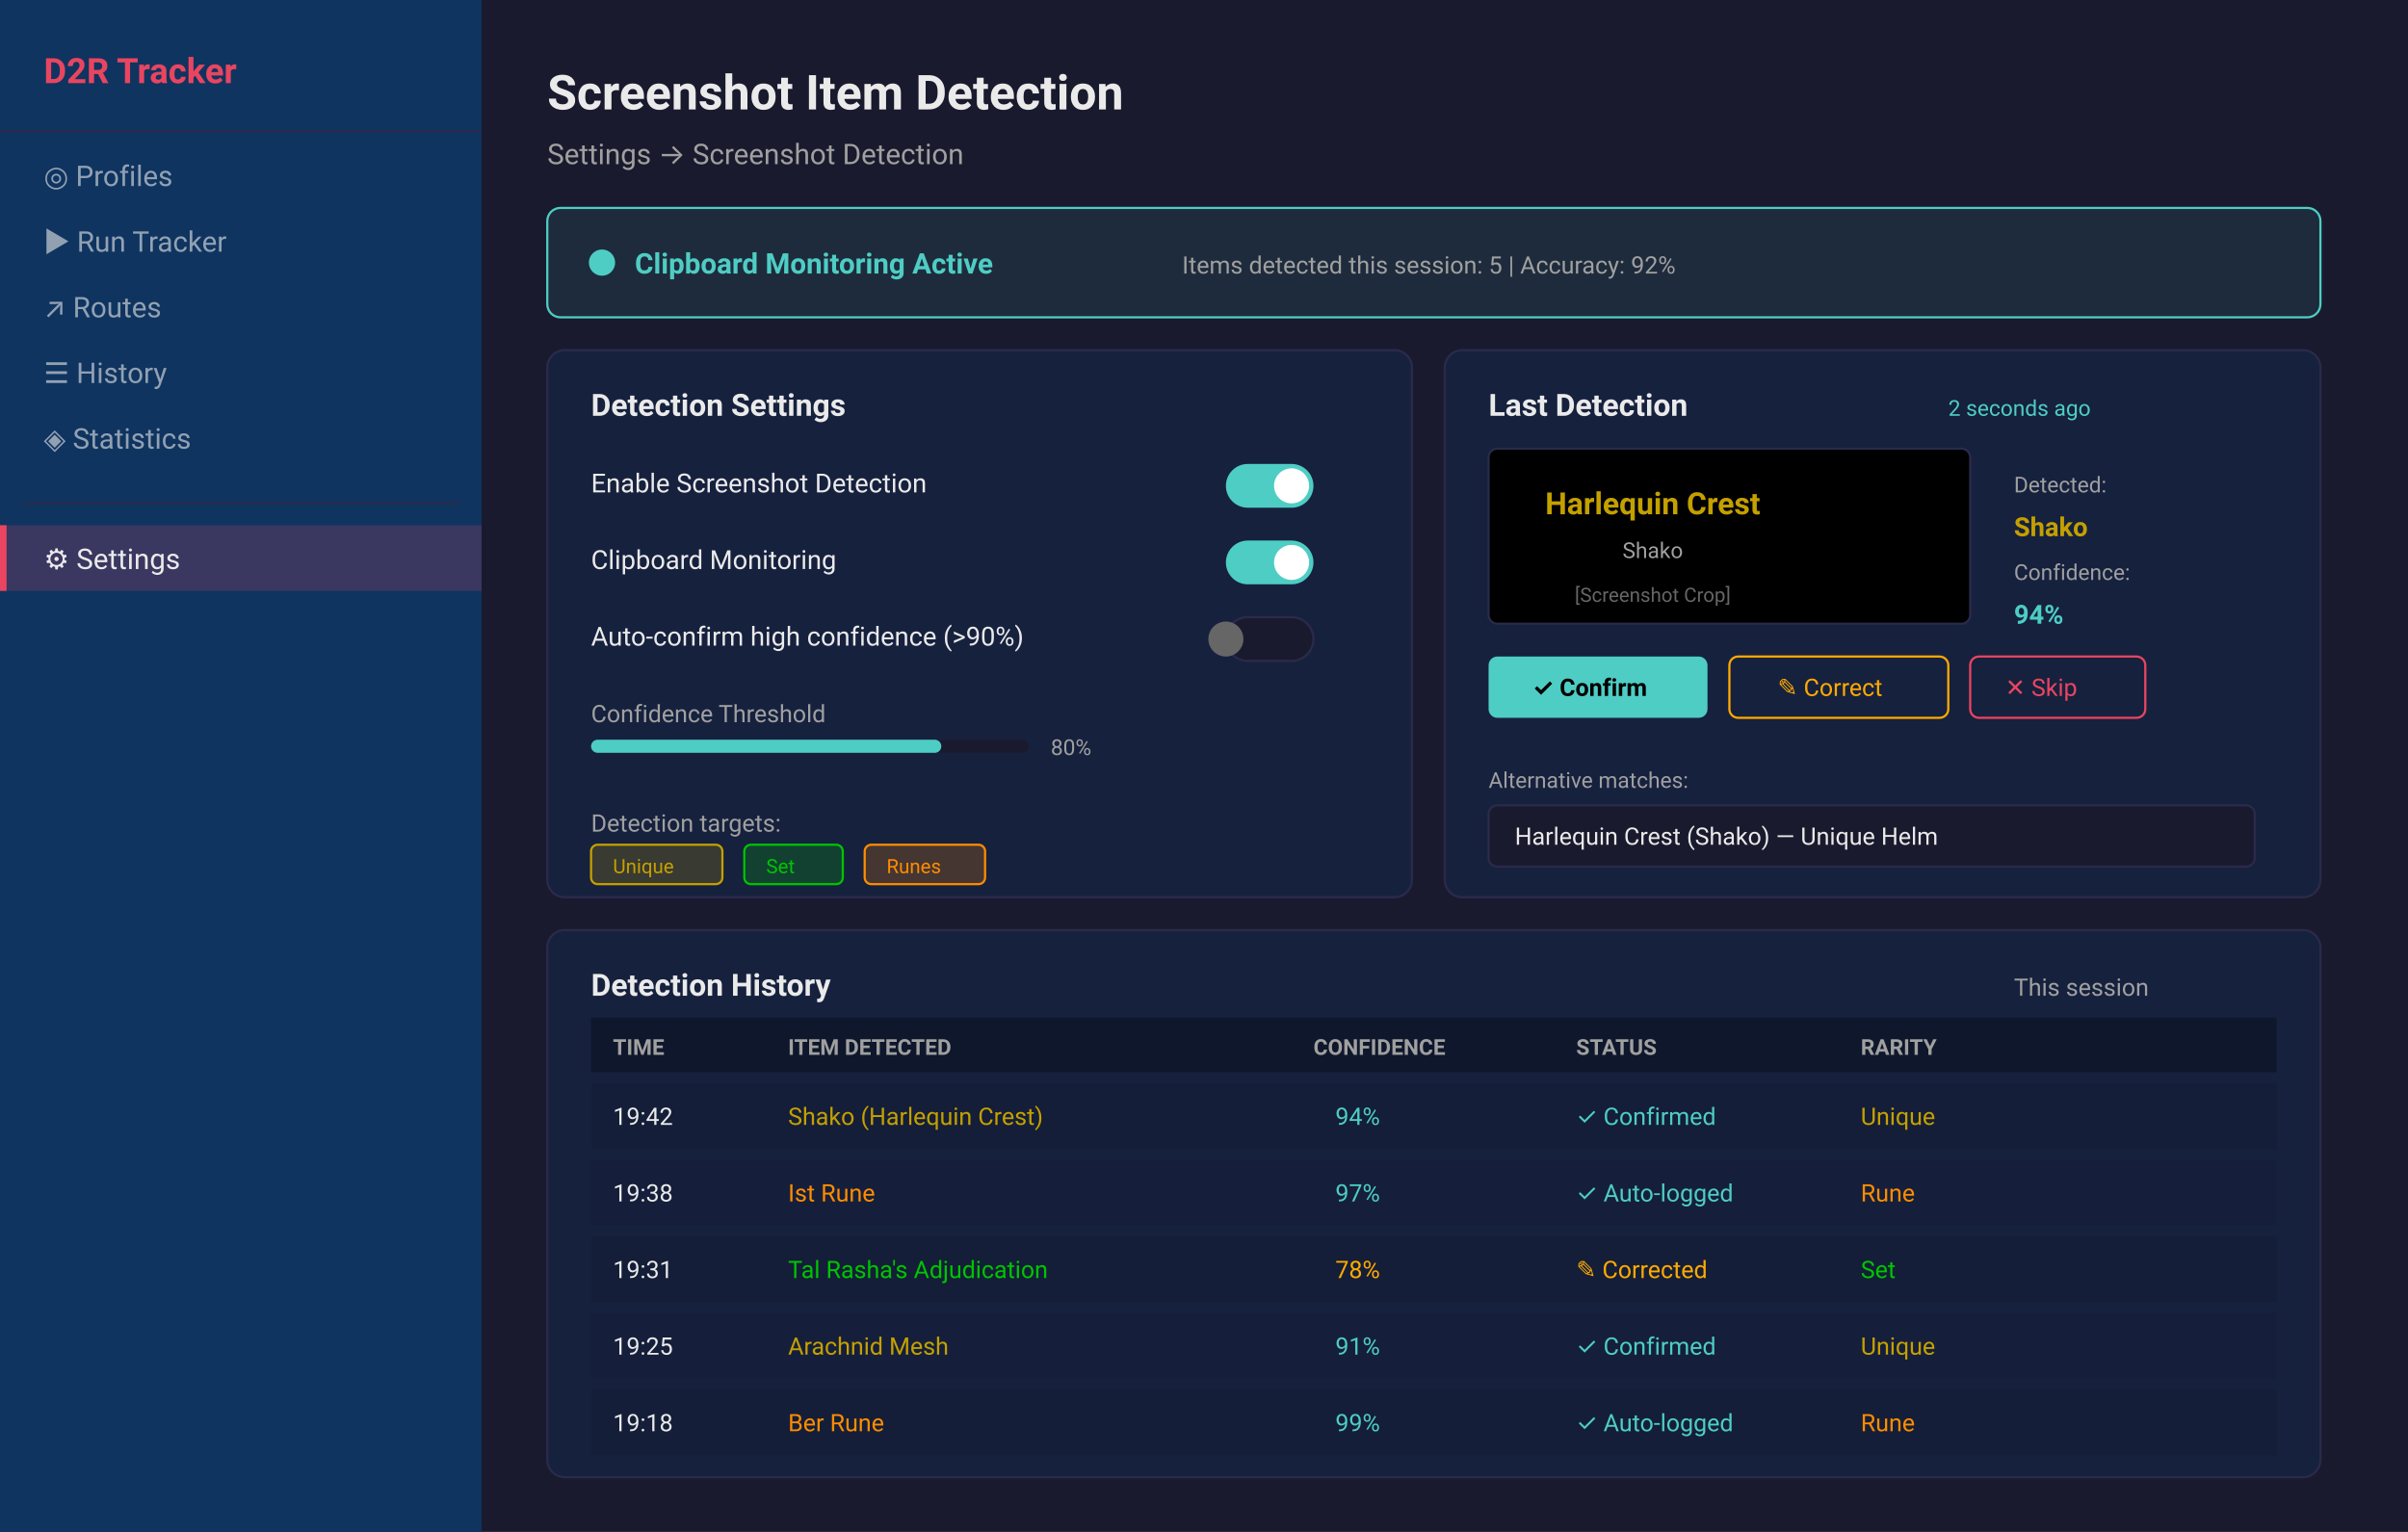
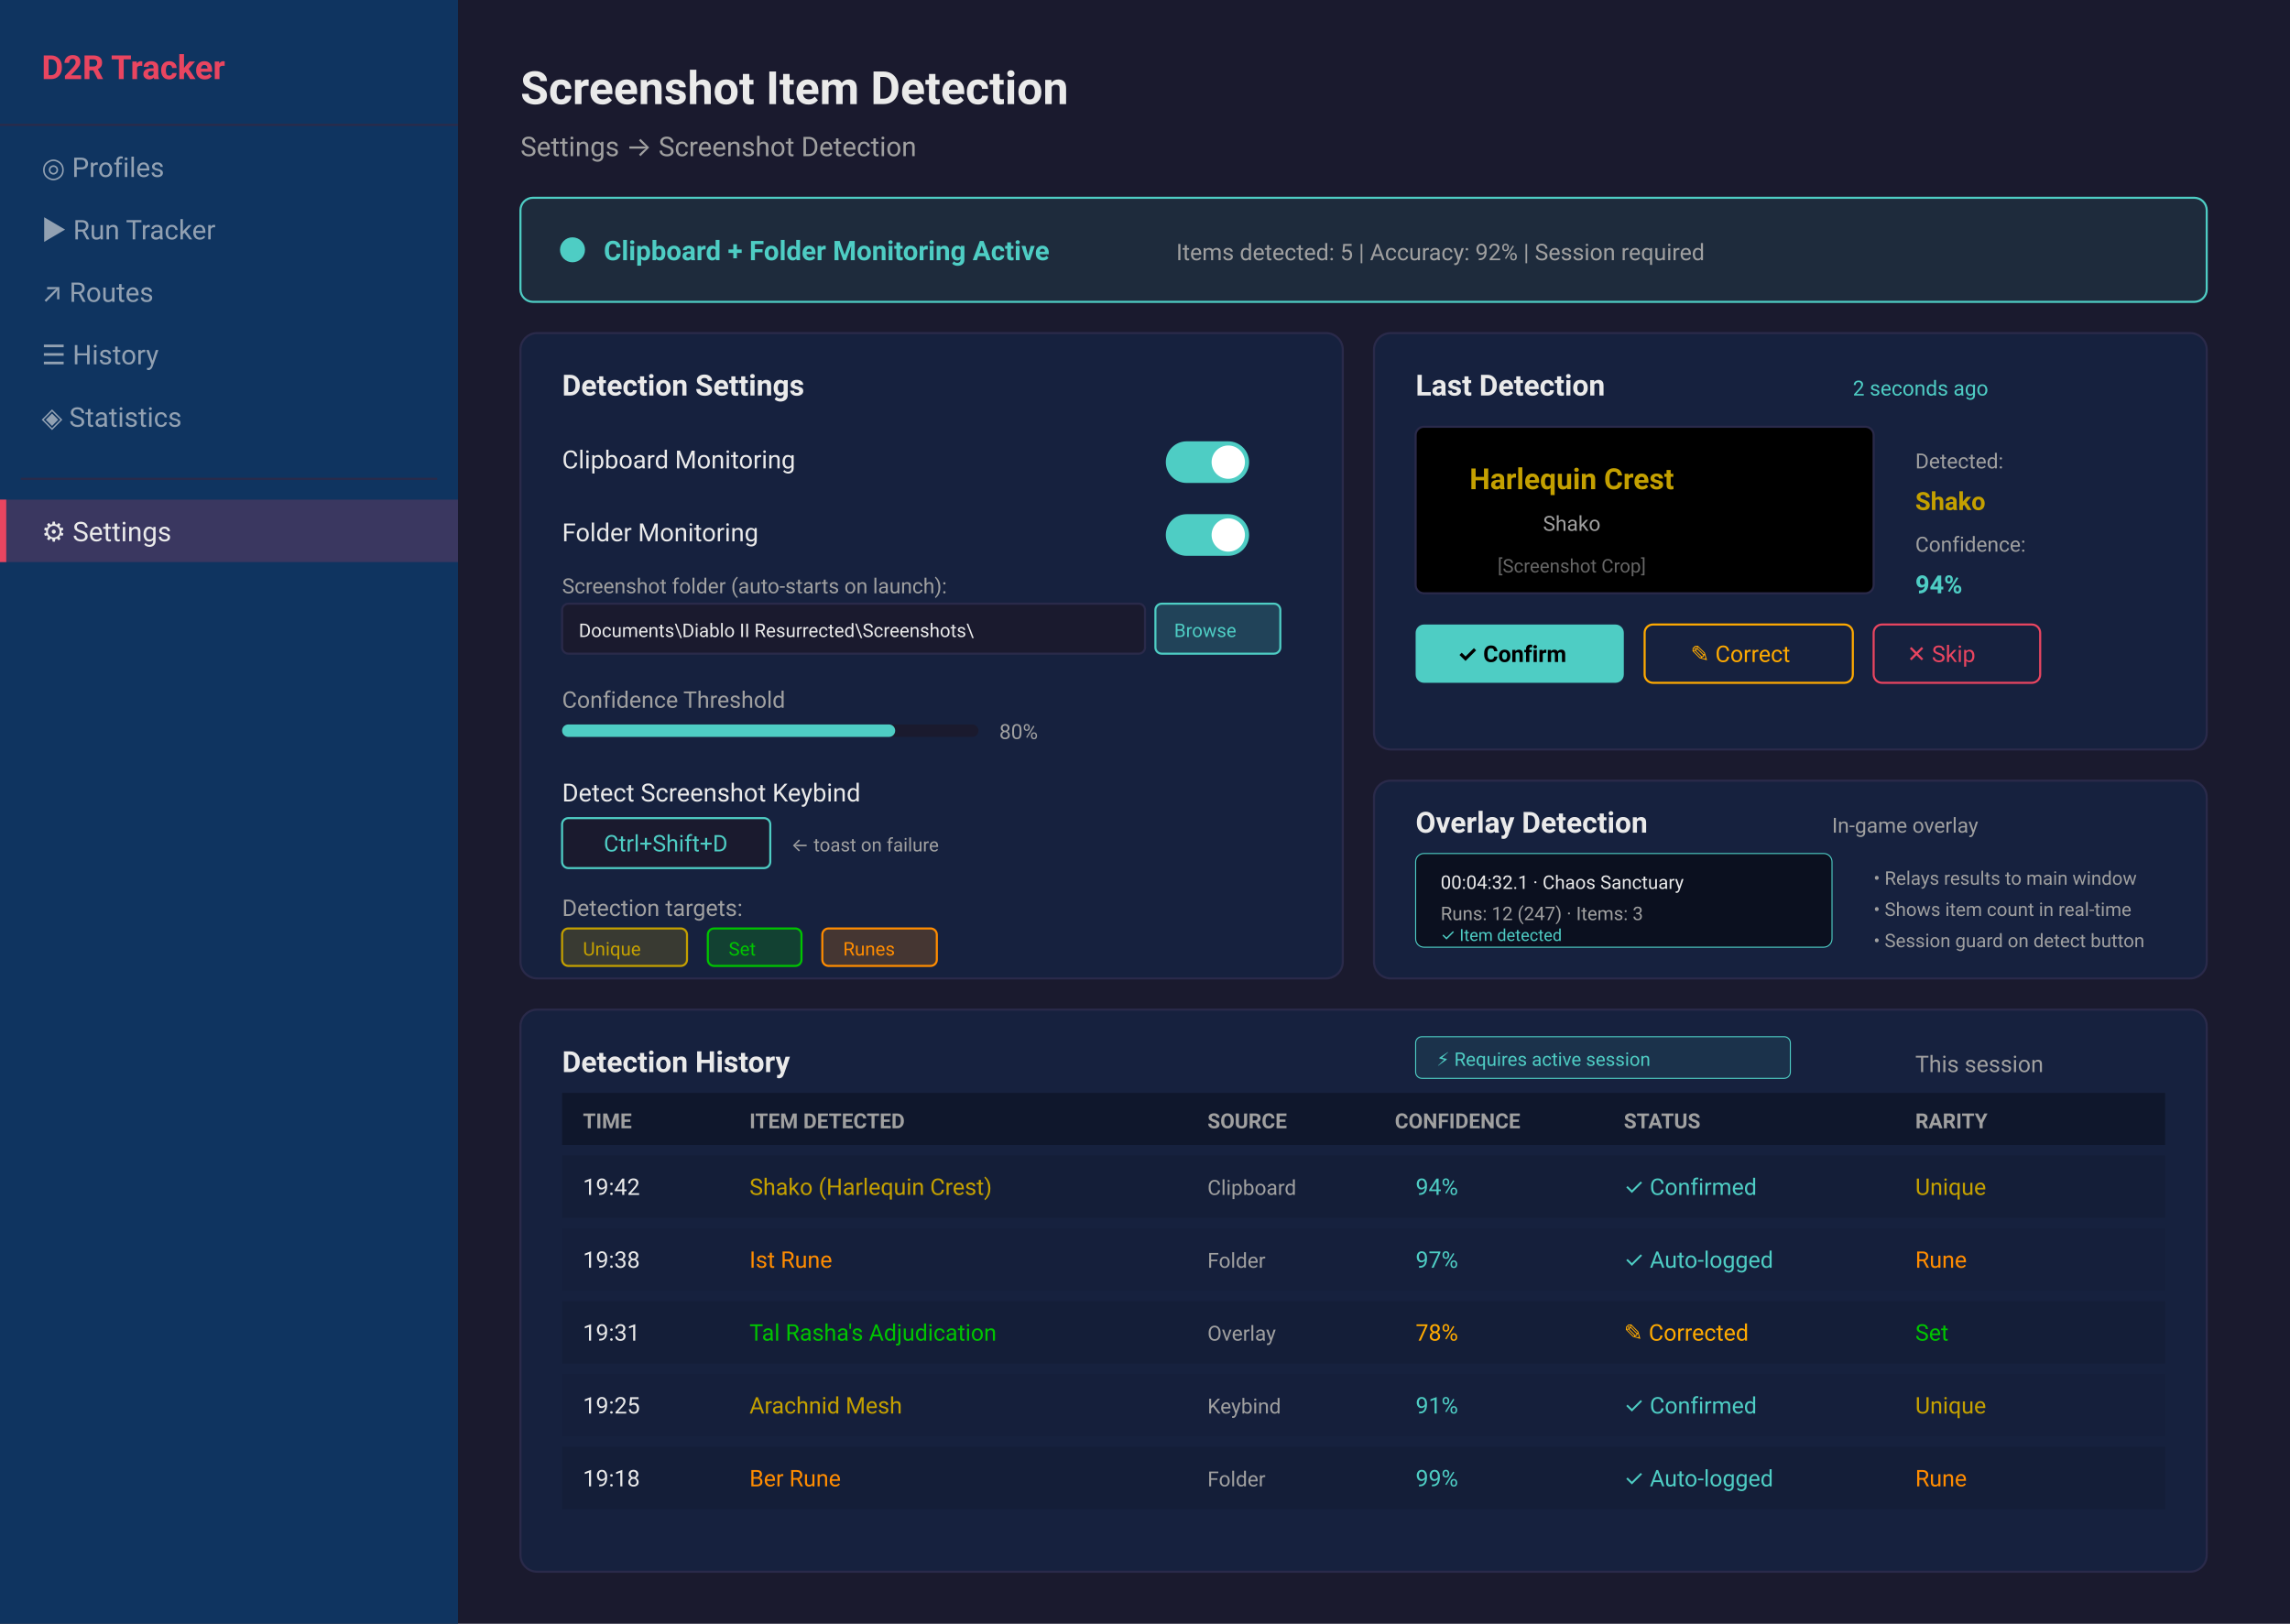
- <svg xmlns="http://www.w3.org/2000/svg" viewBox="0 0 1100 700" font-family="-apple-system, BlinkMacSystemFont, Segoe UI, Roboto, sans-serif">
-   <rect width="1100" height="700" fill="#1a1a2e" />
-   <rect x="0" y="0" width="220" height="700" fill="#0f3460" />
+ <svg xmlns="http://www.w3.org/2000/svg" viewBox="0 0 1100 780" font-family="-apple-system, BlinkMacSystemFont, Segoe UI, Roboto, sans-serif">
+   <rect width="1100" height="780" fill="#1a1a2e" />
+   <rect x="0" y="0" width="220" height="780" fill="#0f3460" />
  <text x="20" y="38" fill="#e94560" font-size="16" font-weight="bold">D2R Tracker</text>
  <line x1="0" y1="60" x2="220" y2="60" stroke="#2a2a4a" stroke-width="1" />
  <text x="20" y="85" fill="#eaeaea" font-size="13" opacity="0.6">◎ Profiles</text>
  <text x="20" y="115" fill="#eaeaea" font-size="13" opacity="0.6">▶ Run Tracker</text>
  <text x="20" y="145" fill="#eaeaea" font-size="13" opacity="0.6">↗ Routes</text>
  <text x="20" y="175" fill="#eaeaea" font-size="13" opacity="0.6">☰ History</text>
  <text x="20" y="205" fill="#eaeaea" font-size="13" opacity="0.6">◈ Statistics</text>
  <line x1="10" y1="230" x2="210" y2="230" stroke="#2a2a4a" stroke-width="1" />
  <rect x="0" y="240" width="220" height="30" fill="rgba(233,69,96,0.2)" />
  <rect x="0" y="240" width="3" height="30" fill="#e94560" />
  <text x="20" y="260" fill="#eaeaea" font-size="13">⚙ Settings</text>
  <text x="250" y="50" fill="#eaeaea" font-size="22" font-weight="bold">Screenshot Item Detection</text>
  <text x="250" y="75" fill="#a0a0a0" font-size="13">Settings → Screenshot Detection</text>
  <rect x="250" y="95" width="810" height="50" rx="6" fill="rgba(78,205,196,0.1)" stroke="#4ecdc4" />
  <circle cx="275" cy="120" r="6" fill="#4ecdc4" />
-   <text x="290" y="125" fill="#4ecdc4" font-size="13" font-weight="bold">Clipboard Monitoring Active</text>
-   <text x="540" y="125" fill="#a0a0a0" font-size="11">Items detected this session: 5 | Accuracy: 92%</text>
-   <rect x="250" y="160" width="395" height="250" rx="8" fill="#16213e" stroke="#2a2a4a" />
+   <text x="290" y="125" fill="#4ecdc4" font-size="13" font-weight="bold">Clipboard + Folder Monitoring Active</text>
+   <text x="565" y="125" fill="#a0a0a0" font-size="11">Items detected: 5 | Accuracy: 92% | Session required</text>
+   <rect x="250" y="160" width="395" height="310" rx="8" fill="#16213e" stroke="#2a2a4a" />
  <text x="270" y="190" fill="#eaeaea" font-size="14" font-weight="bold">Detection Settings</text>
-   <text x="270" y="225" fill="#eaeaea" font-size="12">Enable Screenshot Detection</text>
+   <text x="270" y="225" fill="#eaeaea" font-size="12">Clipboard Monitoring</text>
  <rect x="560" y="212" width="40" height="20" rx="10" fill="#4ecdc4" />
  <circle cx="590" cy="222" r="8" fill="#fff" />
-   <text x="270" y="260" fill="#eaeaea" font-size="12">Clipboard Monitoring</text>
+   <text x="270" y="260" fill="#eaeaea" font-size="12">Folder Monitoring</text>
  <rect x="560" y="247" width="40" height="20" rx="10" fill="#4ecdc4" />
  <circle cx="590" cy="257" r="8" fill="#fff" />
-   <text x="270" y="295" fill="#eaeaea" font-size="12">Auto-confirm high confidence (&gt;90%)</text>
-   <rect x="560" y="282" width="40" height="20" rx="10" fill="#1a1a2e" stroke="#2a2a4a" />
-   <circle cx="560" cy="292" r="8" fill="#666" />
-   <text x="270" y="330" fill="#a0a0a0" font-size="11">Confidence Threshold</text>
-   <rect x="270" y="338" width="200" height="6" rx="3" fill="#1a1a2e" />
-   <rect x="270" y="338" width="160" height="6" rx="3" fill="#4ecdc4" />
-   <text x="480" y="345" fill="#a0a0a0" font-size="10">80%</text>
-   <text x="270" y="380" fill="#a0a0a0" font-size="11">Detection targets:</text>
-   <rect x="270" y="386" width="60" height="18" rx="3" fill="rgba(196,160,0,0.2)" stroke="#c4a000" />
-   <text x="280" y="399" fill="#c4a000" font-size="9">Unique</text>
-   <rect x="340" y="386" width="45" height="18" rx="3" fill="rgba(0,196,0,0.2)" stroke="#00c400" />
-   <text x="350" y="399" fill="#00c400" font-size="9">Set</text>
-   <rect x="395" y="386" width="55" height="18" rx="3" fill="rgba(255,140,0,0.2)" stroke="#ff8c00" />
-   <text x="405" y="399" fill="#ff8c00" font-size="9">Runes</text>
-   <rect x="660" y="160" width="400" height="250" rx="8" fill="#16213e" stroke="#2a2a4a" />
+   <text x="270" y="285" fill="#a0a0a0" font-size="10">Screenshot folder (auto-starts on launch):</text>
+   <rect x="270" y="290" width="280" height="24" rx="3" fill="#1a1a2e" stroke="#2a2a4a" />
+   <text x="278" y="306" fill="#eaeaea" font-size="9">Documents\Diablo II Resurrected\Screenshots\</text>
+   <rect x="555" y="290" width="60" height="24" rx="3" fill="rgba(78,205,196,0.2)" stroke="#4ecdc4" />
+   <text x="564" y="306" fill="#4ecdc4" font-size="9">Browse</text>
+   <text x="270" y="340" fill="#a0a0a0" font-size="11">Confidence Threshold</text>
+   <rect x="270" y="348" width="200" height="6" rx="3" fill="#1a1a2e" />
+   <rect x="270" y="348" width="160" height="6" rx="3" fill="#4ecdc4" />
+   <text x="480" y="355" fill="#a0a0a0" font-size="10">80%</text>
+   <text x="270" y="385" fill="#eaeaea" font-size="12">Detect Screenshot Keybind</text>
+   <rect x="270" y="393" width="100" height="24" rx="3" fill="#1a1a2e" stroke="#4ecdc4" />
+   <text x="290" y="409" fill="#4ecdc4" font-size="11">Ctrl+Shift+D</text>
+   <text x="380" y="409" fill="#a0a0a0" font-size="9">← toast on failure</text>
+   <text x="270" y="440" fill="#a0a0a0" font-size="11">Detection targets:</text>
+   <rect x="270" y="446" width="60" height="18" rx="3" fill="rgba(196,160,0,0.2)" stroke="#c4a000" />
+   <text x="280" y="459" fill="#c4a000" font-size="9">Unique</text>
+   <rect x="340" y="446" width="45" height="18" rx="3" fill="rgba(0,196,0,0.2)" stroke="#00c400" />
+   <text x="350" y="459" fill="#00c400" font-size="9">Set</text>
+   <rect x="395" y="446" width="55" height="18" rx="3" fill="rgba(255,140,0,0.2)" stroke="#ff8c00" />
+   <text x="405" y="459" fill="#ff8c00" font-size="9">Runes</text>
+   <rect x="660" y="160" width="400" height="200" rx="8" fill="#16213e" stroke="#2a2a4a" />
  <text x="680" y="190" fill="#eaeaea" font-size="14" font-weight="bold">Last Detection</text>
  <text x="890" y="190" fill="#4ecdc4" font-size="10">2 seconds ago</text>
  <rect x="680" y="205" width="220" height="80" rx="4" fill="#000" stroke="#2a2a4a" />
  <text x="755" y="235" fill="#c4a000" font-size="14" font-weight="bold" text-anchor="middle">Harlequin Crest</text>
  <text x="755" y="255" fill="#a0a0a0" font-size="10" text-anchor="middle">Shako</text>
  <text x="755" y="275" fill="#666" font-size="9" text-anchor="middle">[Screenshot Crop]</text>
  <text x="920" y="225" fill="#a0a0a0" font-size="10">Detected:</text>
  <text x="920" y="245" fill="#c4a000" font-size="12" font-weight="bold">Shako</text>
  <text x="920" y="265" fill="#a0a0a0" font-size="10">Confidence:</text>
  <text x="920" y="285" fill="#4ecdc4" font-size="12" font-weight="bold">94%</text>
  <rect x="680" y="300" width="100" height="28" rx="4" fill="#4ecdc4" />
  <text x="700" y="318" fill="#000" font-size="11" font-weight="bold">✓ Confirm</text>
  <rect x="790" y="300" width="100" height="28" rx="4" fill="none" stroke="#ffaa00" />
  <text x="812" y="318" fill="#ffaa00" font-size="11">✎ Correct</text>
  <rect x="900" y="300" width="80" height="28" rx="4" fill="none" stroke="#e94560" />
  <text x="916" y="318" fill="#e94560" font-size="11">✕ Skip</text>
-   <text x="680" y="360" fill="#a0a0a0" font-size="10">Alternative matches:</text>
-   <rect x="680" y="368" width="350" height="28" rx="4" fill="#1a1a2e" stroke="#2a2a4a" />
-   <text x="692" y="386" fill="#eaeaea" font-size="11">Harlequin Crest (Shako) — Unique Helm</text>
-   <rect x="250" y="425" width="810" height="250" rx="8" fill="#16213e" stroke="#2a2a4a" />
-   <text x="270" y="455" fill="#eaeaea" font-size="14" font-weight="bold">Detection History</text>
-   <text x="920" y="455" fill="#a0a0a0" font-size="11">This session</text>
-   <rect x="270" y="465" width="770" height="25" rx="0" fill="rgba(0,0,0,0.3)" />
-   <text x="280" y="482" fill="#a0a0a0" font-size="10" font-weight="bold">TIME</text>
-   <text x="360" y="482" fill="#a0a0a0" font-size="10" font-weight="bold">ITEM DETECTED</text>
-   <text x="600" y="482" fill="#a0a0a0" font-size="10" font-weight="bold">CONFIDENCE</text>
-   <text x="720" y="482" fill="#a0a0a0" font-size="10" font-weight="bold">STATUS</text>
-   <text x="850" y="482" fill="#a0a0a0" font-size="10" font-weight="bold">RARITY</text>
-   <rect x="270" y="495" width="770" height="30" rx="0" fill="rgba(0,0,0,0.1)" />
-   <text x="280" y="514" fill="#eaeaea" font-size="11">19:42</text>
-   <text x="360" y="514" fill="#c4a000" font-size="11">Shako (Harlequin Crest)</text>
-   <text x="610" y="514" fill="#4ecdc4" font-size="11">94%</text>
-   <text x="720" y="514" fill="#4ecdc4" font-size="11">✓ Confirmed</text>
-   <text x="850" y="514" fill="#c4a000" font-size="11">Unique</text>
-   <rect x="270" y="530" width="770" height="30" rx="0" fill="rgba(0,0,0,0.05)" />
-   <text x="280" y="549" fill="#eaeaea" font-size="11">19:38</text>
-   <text x="360" y="549" fill="#ff8c00" font-size="11">Ist Rune</text>
-   <text x="610" y="549" fill="#4ecdc4" font-size="11">97%</text>
-   <text x="720" y="549" fill="#4ecdc4" font-size="11">✓ Auto-logged</text>
-   <text x="850" y="549" fill="#ff8c00" font-size="11">Rune</text>
-   <rect x="270" y="565" width="770" height="30" rx="0" fill="rgba(0,0,0,0.1)" />
-   <text x="280" y="584" fill="#eaeaea" font-size="11">19:31</text>
-   <text x="360" y="584" fill="#00c400" font-size="11">Tal Rasha's Adjudication</text>
-   <text x="610" y="584" fill="#ffaa00" font-size="11">78%</text>
-   <text x="720" y="584" fill="#ffaa00" font-size="11">✎ Corrected</text>
-   <text x="850" y="584" fill="#00c400" font-size="11">Set</text>
-   <rect x="270" y="600" width="770" height="30" rx="0" fill="rgba(0,0,0,0.05)" />
-   <text x="280" y="619" fill="#eaeaea" font-size="11">19:25</text>
-   <text x="360" y="619" fill="#c4a000" font-size="11">Arachnid Mesh</text>
-   <text x="610" y="619" fill="#4ecdc4" font-size="11">91%</text>
-   <text x="720" y="619" fill="#4ecdc4" font-size="11">✓ Confirmed</text>
-   <text x="850" y="619" fill="#c4a000" font-size="11">Unique</text>
-   <rect x="270" y="635" width="770" height="30" rx="0" fill="rgba(0,0,0,0.1)" />
-   <text x="280" y="654" fill="#eaeaea" font-size="11">19:18</text>
-   <text x="360" y="654" fill="#ff8c00" font-size="11">Ber Rune</text>
-   <text x="610" y="654" fill="#4ecdc4" font-size="11">99%</text>
-   <text x="720" y="654" fill="#4ecdc4" font-size="11">✓ Auto-logged</text>
-   <text x="850" y="654" fill="#ff8c00" font-size="11">Rune</text>
+   <rect x="660" y="375" width="400" height="95" rx="8" fill="#16213e" stroke="#2a2a4a" />
+   <text x="680" y="400" fill="#eaeaea" font-size="14" font-weight="bold">Overlay Detection</text>
+   <text x="880" y="400" fill="#a0a0a0" font-size="10">In-game overlay</text>
+   <rect x="680" y="410" width="200" height="45" rx="4" fill="rgba(0,0,0,0.5)" stroke="#4ecdc4" stroke-width="0.5" />
+   <text x="692" y="427" fill="#eaeaea" font-size="9">00:04:32.1 · Chaos Sanctuary</text>
+   <text x="692" y="442" fill="#a0a0a0" font-size="9">Runs: 12 (247) · Items: 3</text>
+   <text x="692" y="452" fill="#4ecdc4" font-size="8">✓ Item detected</text>
+   <text x="900" y="425" fill="#a0a0a0" font-size="9">• Relays results to main window</text>
+   <text x="900" y="440" fill="#a0a0a0" font-size="9">• Shows item count in real-time</text>
+   <text x="900" y="455" fill="#a0a0a0" font-size="9">• Session guard on detect button</text>
+   <rect x="250" y="485" width="810" height="270" rx="8" fill="#16213e" stroke="#2a2a4a" />
+   <text x="270" y="515" fill="#eaeaea" font-size="14" font-weight="bold">Detection History</text>
+   <text x="920" y="515" fill="#a0a0a0" font-size="11">This session</text>
+   <rect x="680" y="498" width="180" height="20" rx="3" fill="rgba(78,205,196,0.1)" stroke="#4ecdc4" stroke-width="0.5" />
+   <text x="690" y="512" fill="#4ecdc4" font-size="9">⚡ Requires active session</text>
+   <rect x="270" y="525" width="770" height="25" rx="0" fill="rgba(0,0,0,0.3)" />
+   <text x="280" y="542" fill="#a0a0a0" font-size="10" font-weight="bold">TIME</text>
+   <text x="360" y="542" fill="#a0a0a0" font-size="10" font-weight="bold">ITEM DETECTED</text>
+   <text x="580" y="542" fill="#a0a0a0" font-size="10" font-weight="bold">SOURCE</text>
+   <text x="670" y="542" fill="#a0a0a0" font-size="10" font-weight="bold">CONFIDENCE</text>
+   <text x="780" y="542" fill="#a0a0a0" font-size="10" font-weight="bold">STATUS</text>
+   <text x="920" y="542" fill="#a0a0a0" font-size="10" font-weight="bold">RARITY</text>
+   <rect x="270" y="555" width="770" height="30" rx="0" fill="rgba(0,0,0,0.1)" />
+   <text x="280" y="574" fill="#eaeaea" font-size="11">19:42</text>
+   <text x="360" y="574" fill="#c4a000" font-size="11">Shako (Harlequin Crest)</text>
+   <text x="580" y="574" fill="#a0a0a0" font-size="10">Clipboard</text>
+   <text x="680" y="574" fill="#4ecdc4" font-size="11">94%</text>
+   <text x="780" y="574" fill="#4ecdc4" font-size="11">✓ Confirmed</text>
+   <text x="920" y="574" fill="#c4a000" font-size="11">Unique</text>
+   <rect x="270" y="590" width="770" height="30" rx="0" fill="rgba(0,0,0,0.05)" />
+   <text x="280" y="609" fill="#eaeaea" font-size="11">19:38</text>
+   <text x="360" y="609" fill="#ff8c00" font-size="11">Ist Rune</text>
+   <text x="580" y="609" fill="#a0a0a0" font-size="10">Folder</text>
+   <text x="680" y="609" fill="#4ecdc4" font-size="11">97%</text>
+   <text x="780" y="609" fill="#4ecdc4" font-size="11">✓ Auto-logged</text>
+   <text x="920" y="609" fill="#ff8c00" font-size="11">Rune</text>
+   <rect x="270" y="625" width="770" height="30" rx="0" fill="rgba(0,0,0,0.1)" />
+   <text x="280" y="644" fill="#eaeaea" font-size="11">19:31</text>
+   <text x="360" y="644" fill="#00c400" font-size="11">Tal Rasha's Adjudication</text>
+   <text x="580" y="644" fill="#a0a0a0" font-size="10">Overlay</text>
+   <text x="680" y="644" fill="#ffaa00" font-size="11">78%</text>
+   <text x="780" y="644" fill="#ffaa00" font-size="11">✎ Corrected</text>
+   <text x="920" y="644" fill="#00c400" font-size="11">Set</text>
+   <rect x="270" y="660" width="770" height="30" rx="0" fill="rgba(0,0,0,0.05)" />
+   <text x="280" y="679" fill="#eaeaea" font-size="11">19:25</text>
+   <text x="360" y="679" fill="#c4a000" font-size="11">Arachnid Mesh</text>
+   <text x="580" y="679" fill="#a0a0a0" font-size="10">Keybind</text>
+   <text x="680" y="679" fill="#4ecdc4" font-size="11">91%</text>
+   <text x="780" y="679" fill="#4ecdc4" font-size="11">✓ Confirmed</text>
+   <text x="920" y="679" fill="#c4a000" font-size="11">Unique</text>
+   <rect x="270" y="695" width="770" height="30" rx="0" fill="rgba(0,0,0,0.1)" />
+   <text x="280" y="714" fill="#eaeaea" font-size="11">19:18</text>
+   <text x="360" y="714" fill="#ff8c00" font-size="11">Ber Rune</text>
+   <text x="580" y="714" fill="#a0a0a0" font-size="10">Folder</text>
+   <text x="680" y="714" fill="#4ecdc4" font-size="11">99%</text>
+   <text x="780" y="714" fill="#4ecdc4" font-size="11">✓ Auto-logged</text>
+   <text x="920" y="714" fill="#ff8c00" font-size="11">Rune</text>
</svg>
